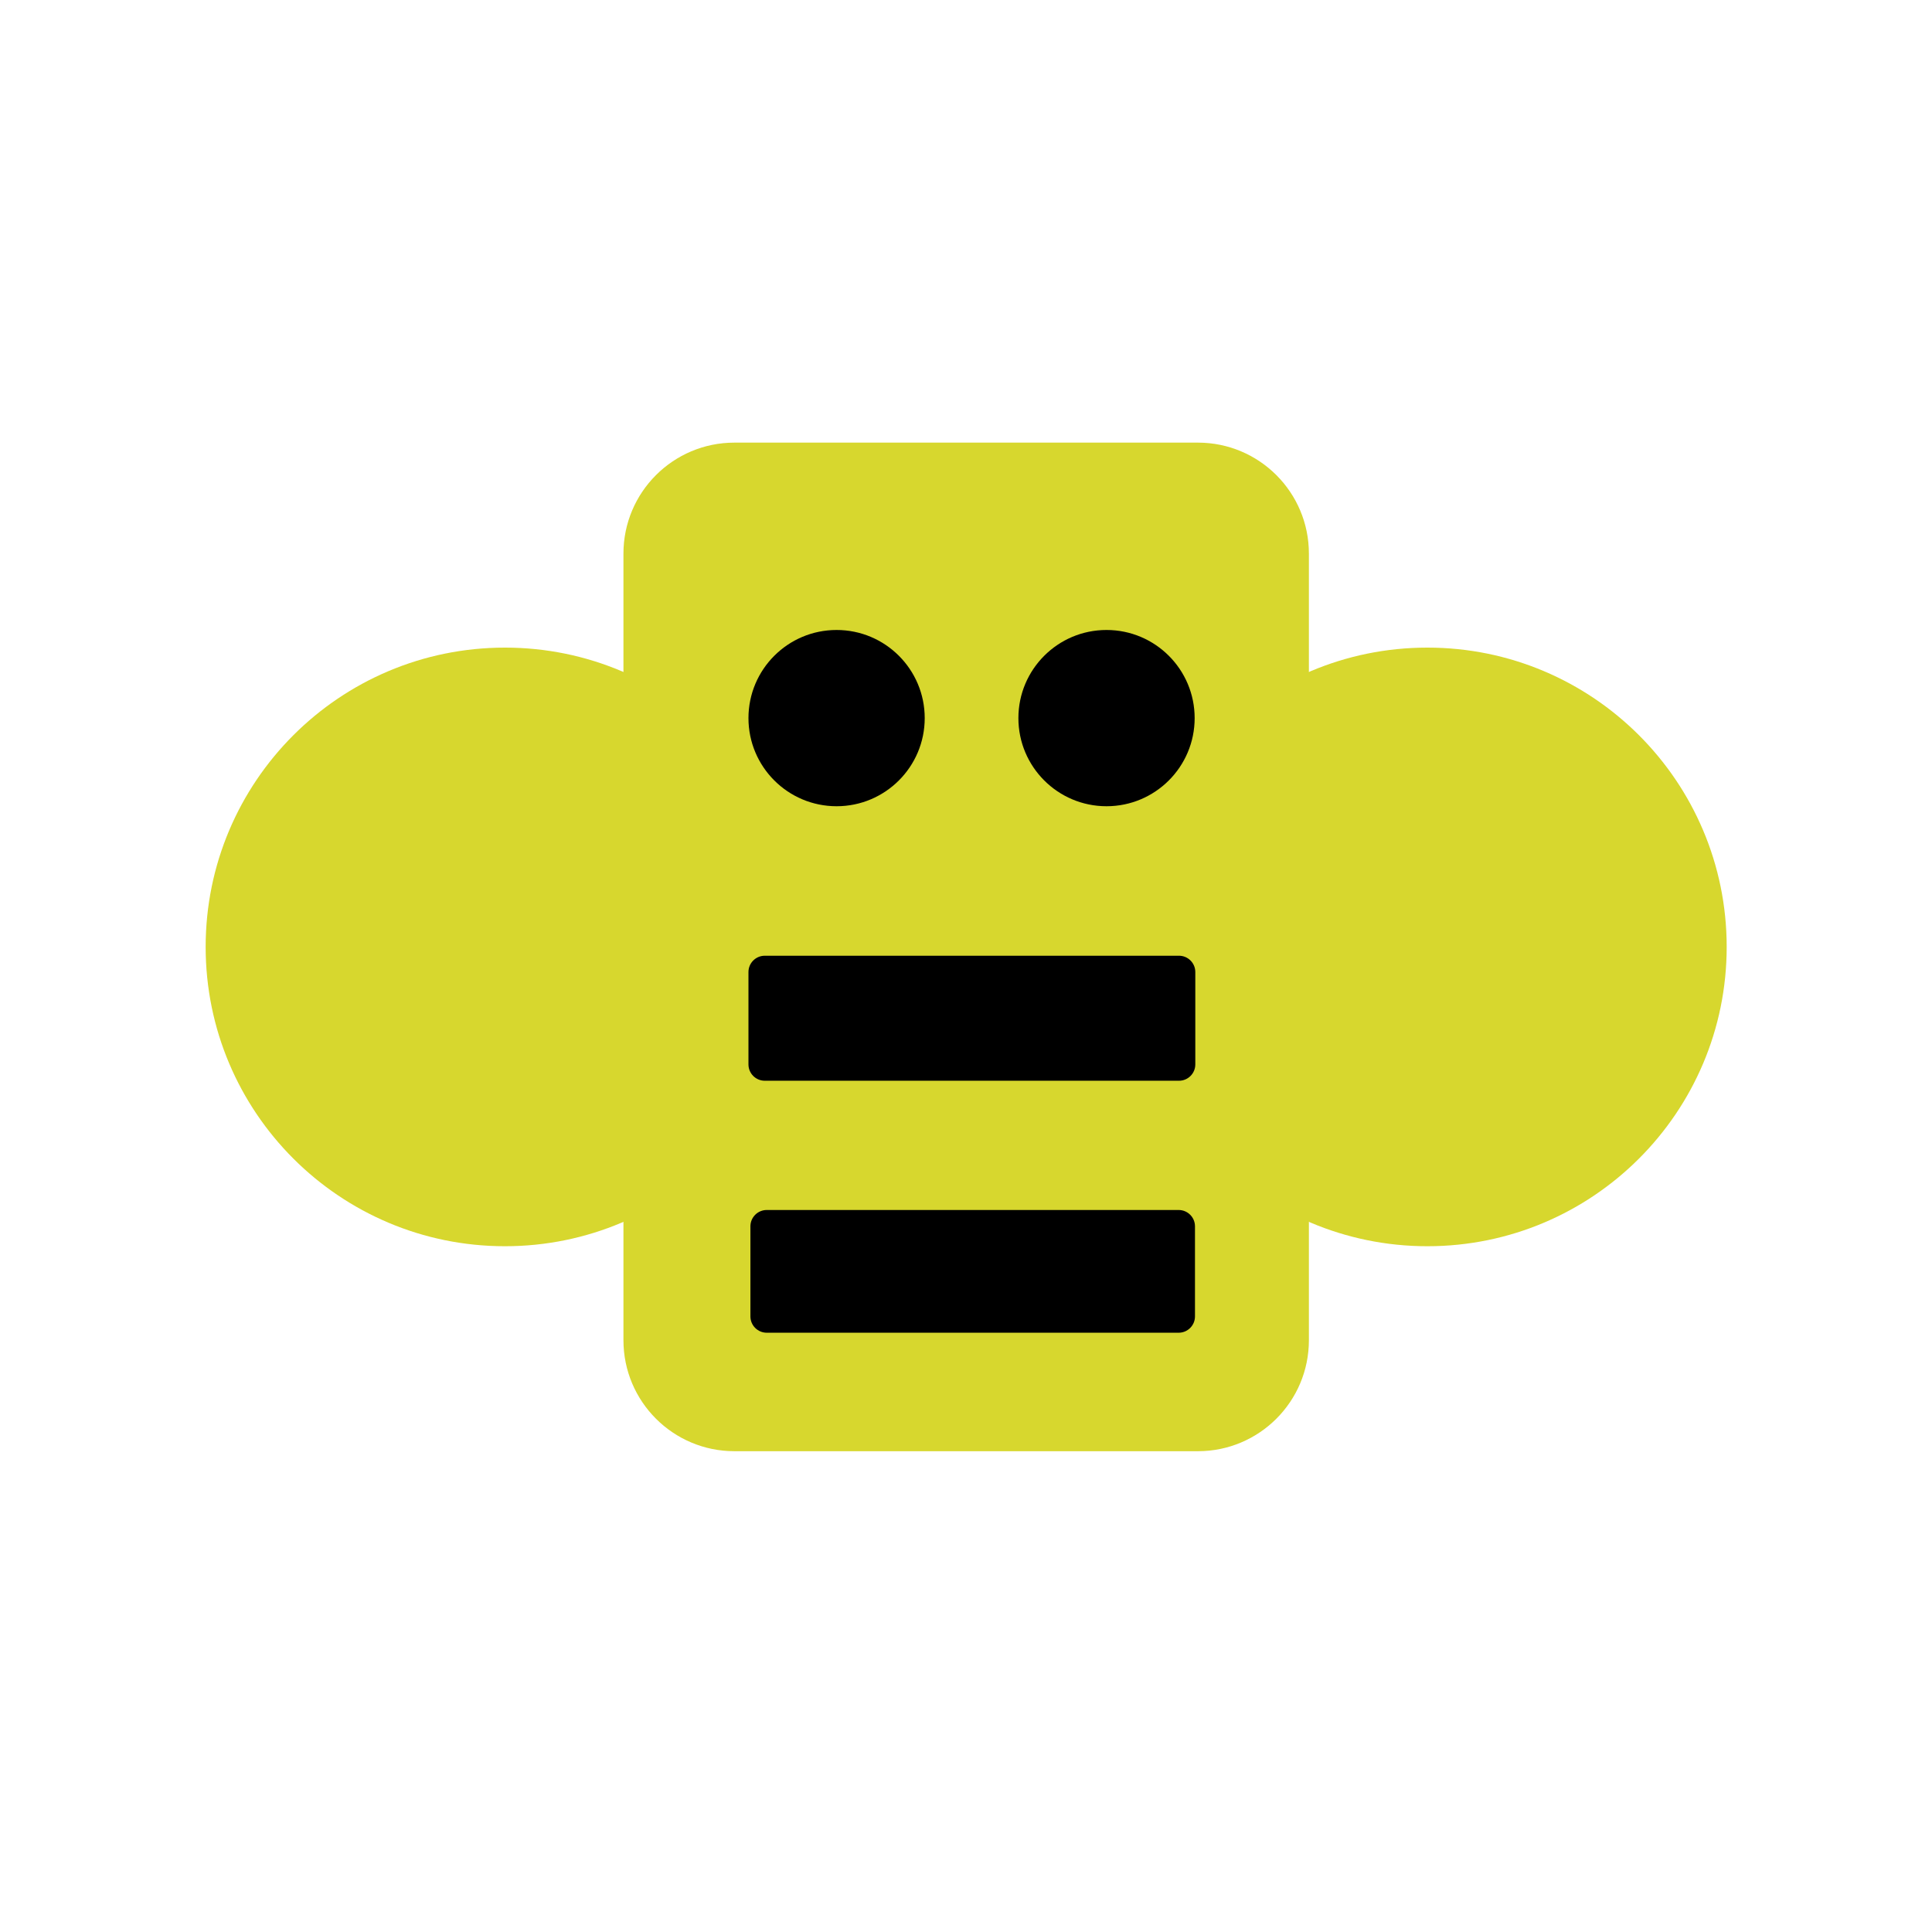
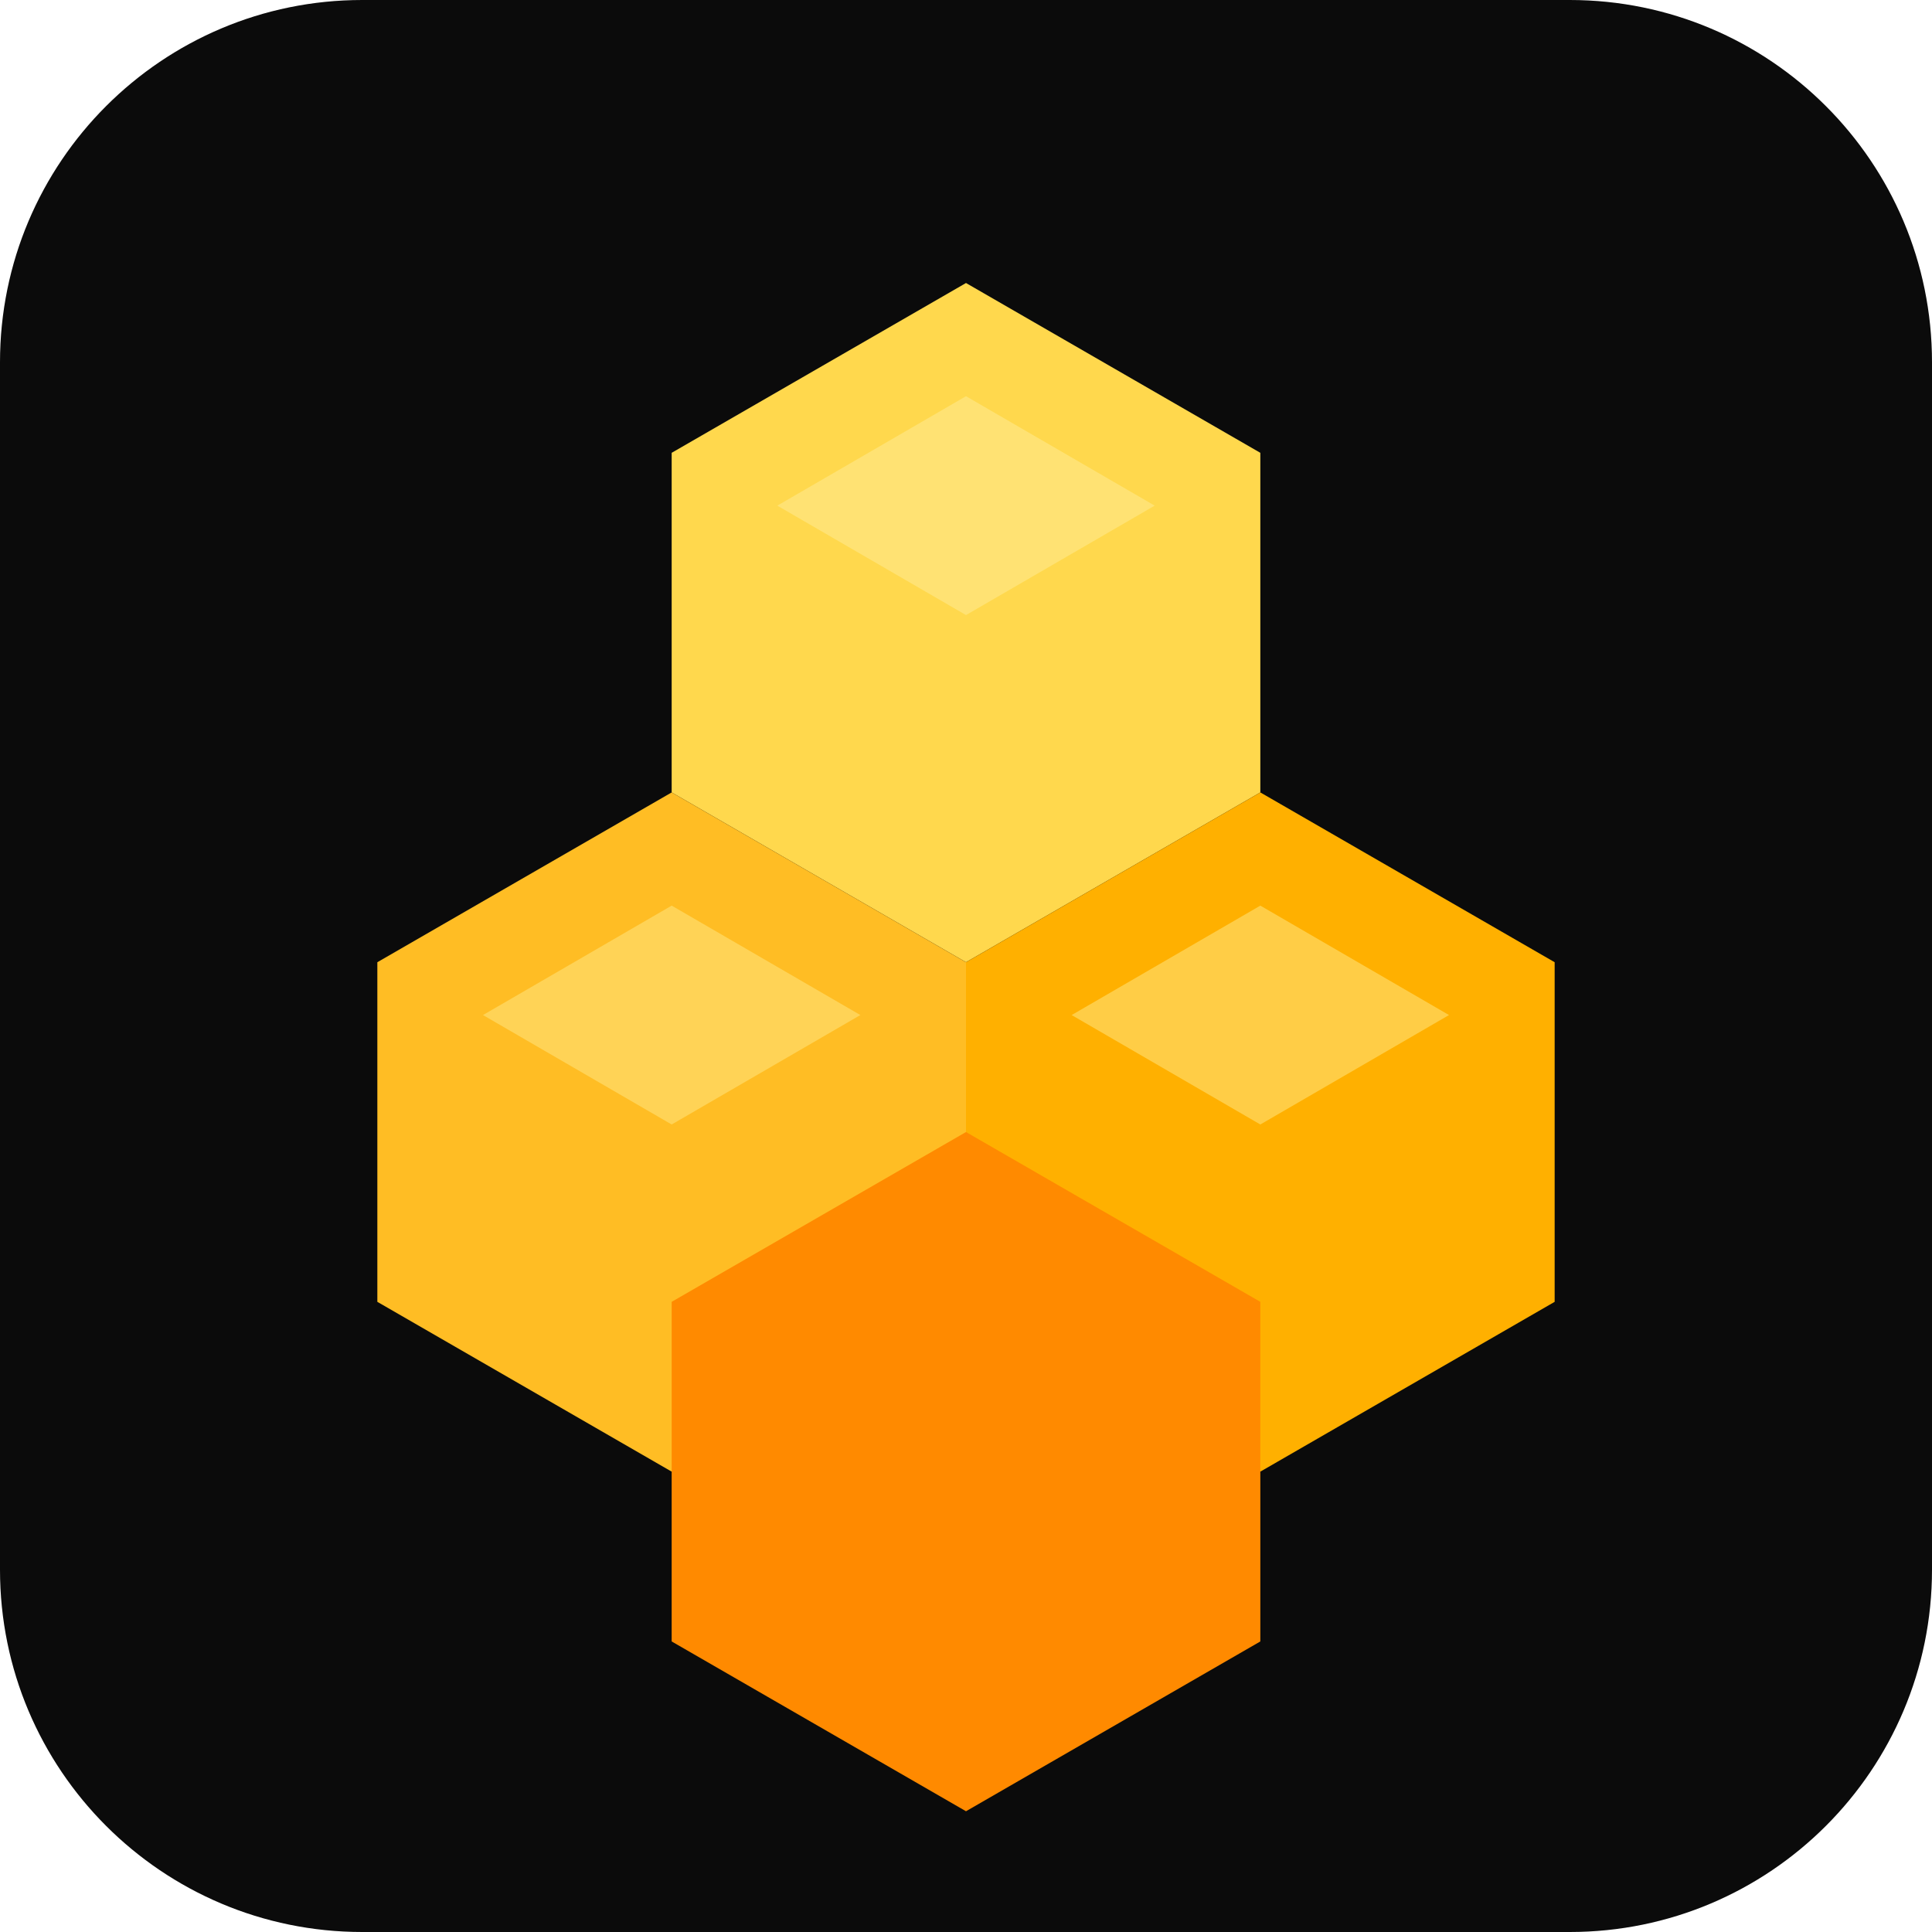
<svg xmlns="http://www.w3.org/2000/svg" viewBox="0 0 512 512" role="img" aria-label="Buzz">
-   <g fill="#d7d72e" transform="translate(54.5 117.3) scale(.865)">
-     <circle cx="91.7" cy="154.5" r="91.7" />
-     <circle cx="374.3" cy="154.5" r="91.7" />
-     <rect x="128" width="210" height="309" rx="34" />
-   </g>
-   <g fill="#000" transform="translate(54.5 117.3) scale(.865)">
-     <circle cx="193.3" cy="84.4" r="27" />
-     <circle cx="276" cy="84.4" r="27" />
-     <rect x="166.3" y="157.2" width="136.9" height="38.3" rx="5" />
-     <rect x="166.9" y="235.1" width="136.2" height="37.6" rx="5" />
-   </g>
+   <rect width="512" height="512" rx="96" fill="#0b0b0b" />
+   <path d="M256 75 334 120v90l-78 45-78-45v-90z" fill="#ffd84d" />
+   <path d="M178 210 256 255v90l-78 45-78-45v-90z" fill="#ffbd24" />
+   <path d="M334 210 412 255v90l-78 45-78-45v-90z" fill="#ffb000" />
+   <path d="M256 300 334 345v90l-78 45-78-45v-90z" fill="#ff8a00" />
+   <path d="M256 105 306 134l-50 29-50-29z" fill="#ffe680" opacity=".75" />
+   <path d="M178 240 228 269l-50 29-50-29z" fill="#ffe680" opacity=".55" />
+   <path d="M334 240 384 269l-50 29-50-29z" fill="#ffe680" opacity=".55" />
</svg>
